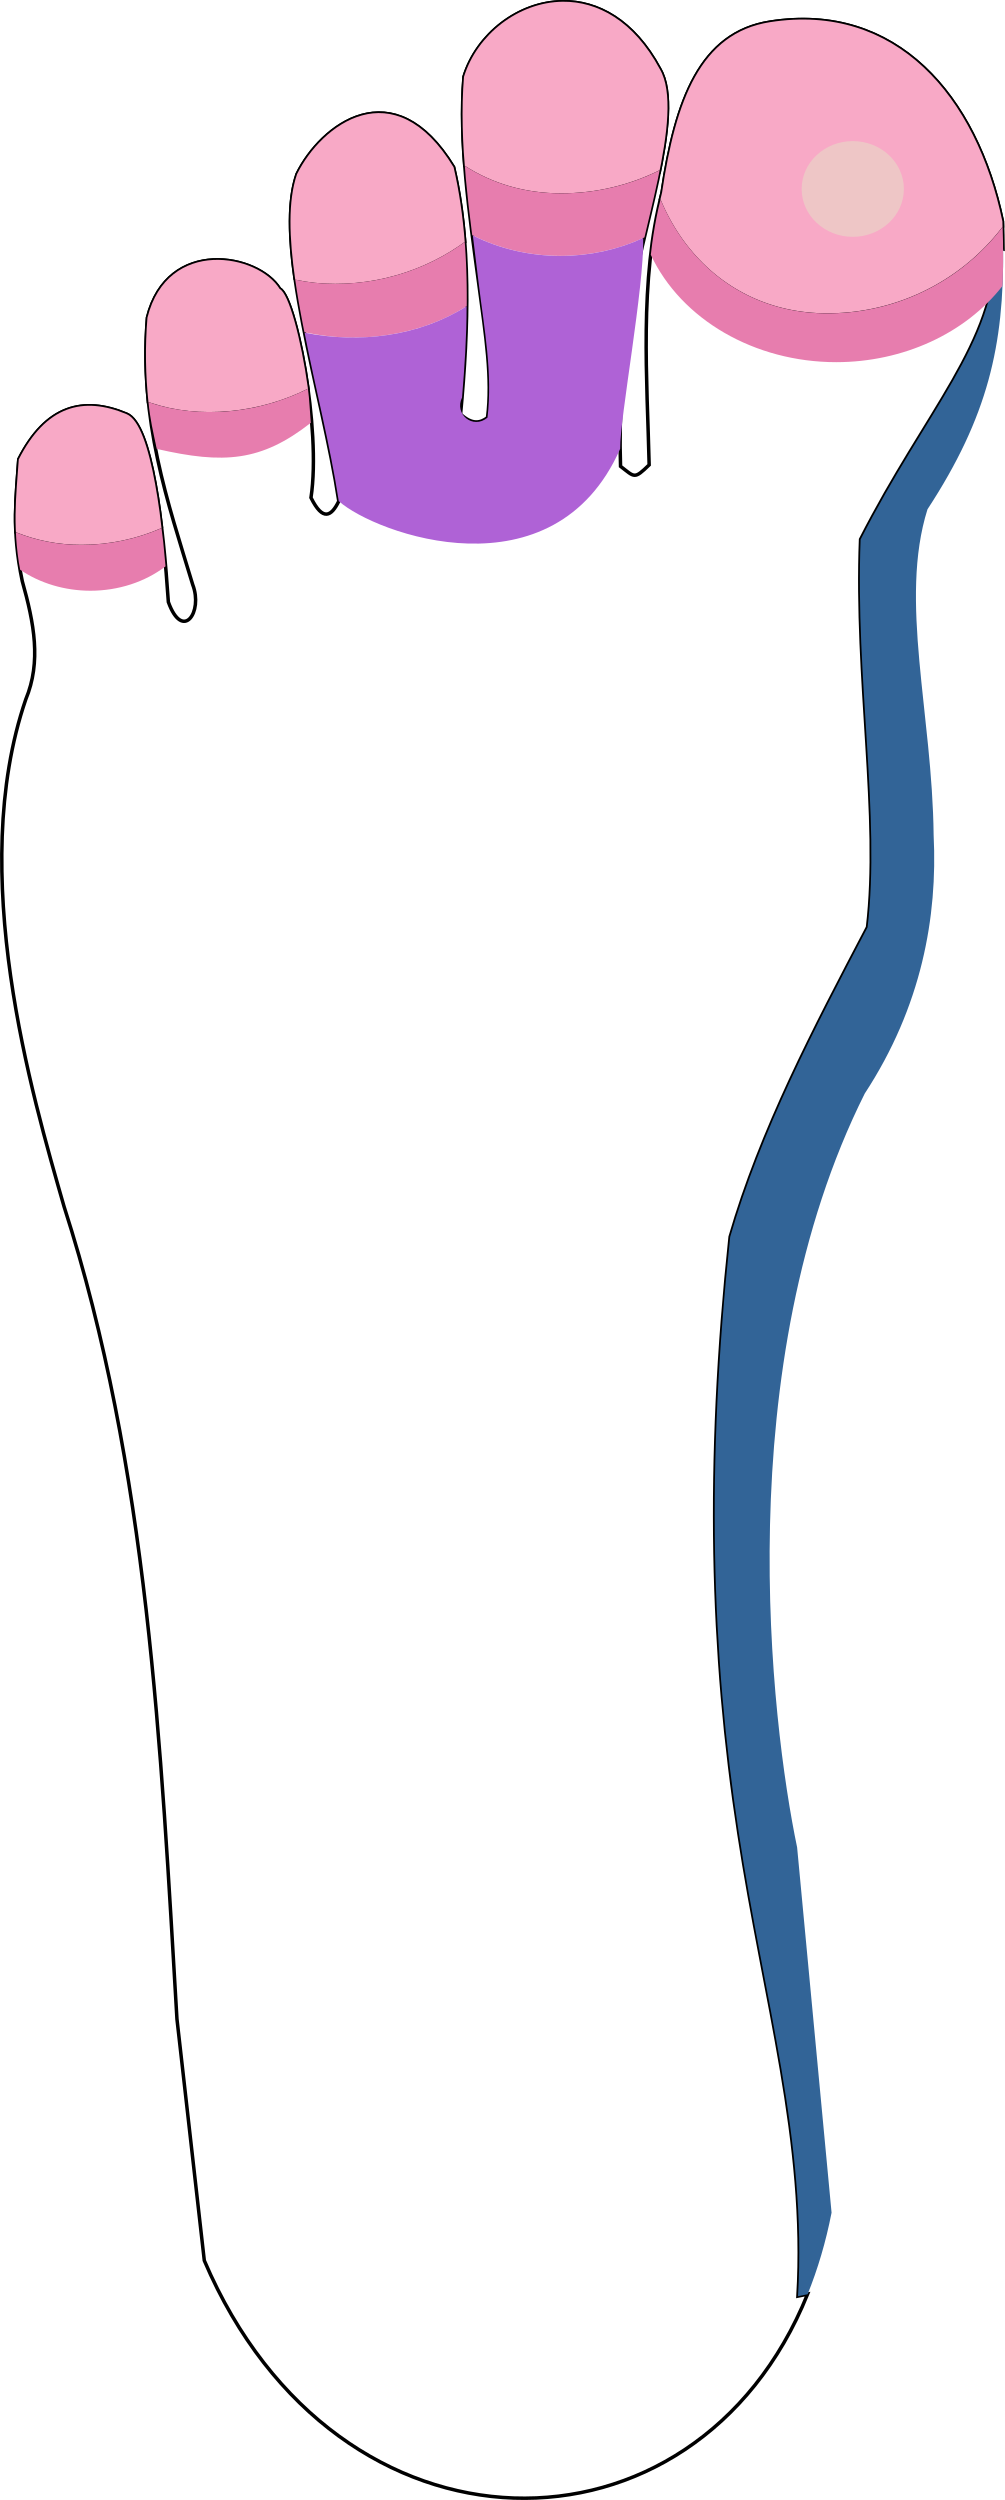
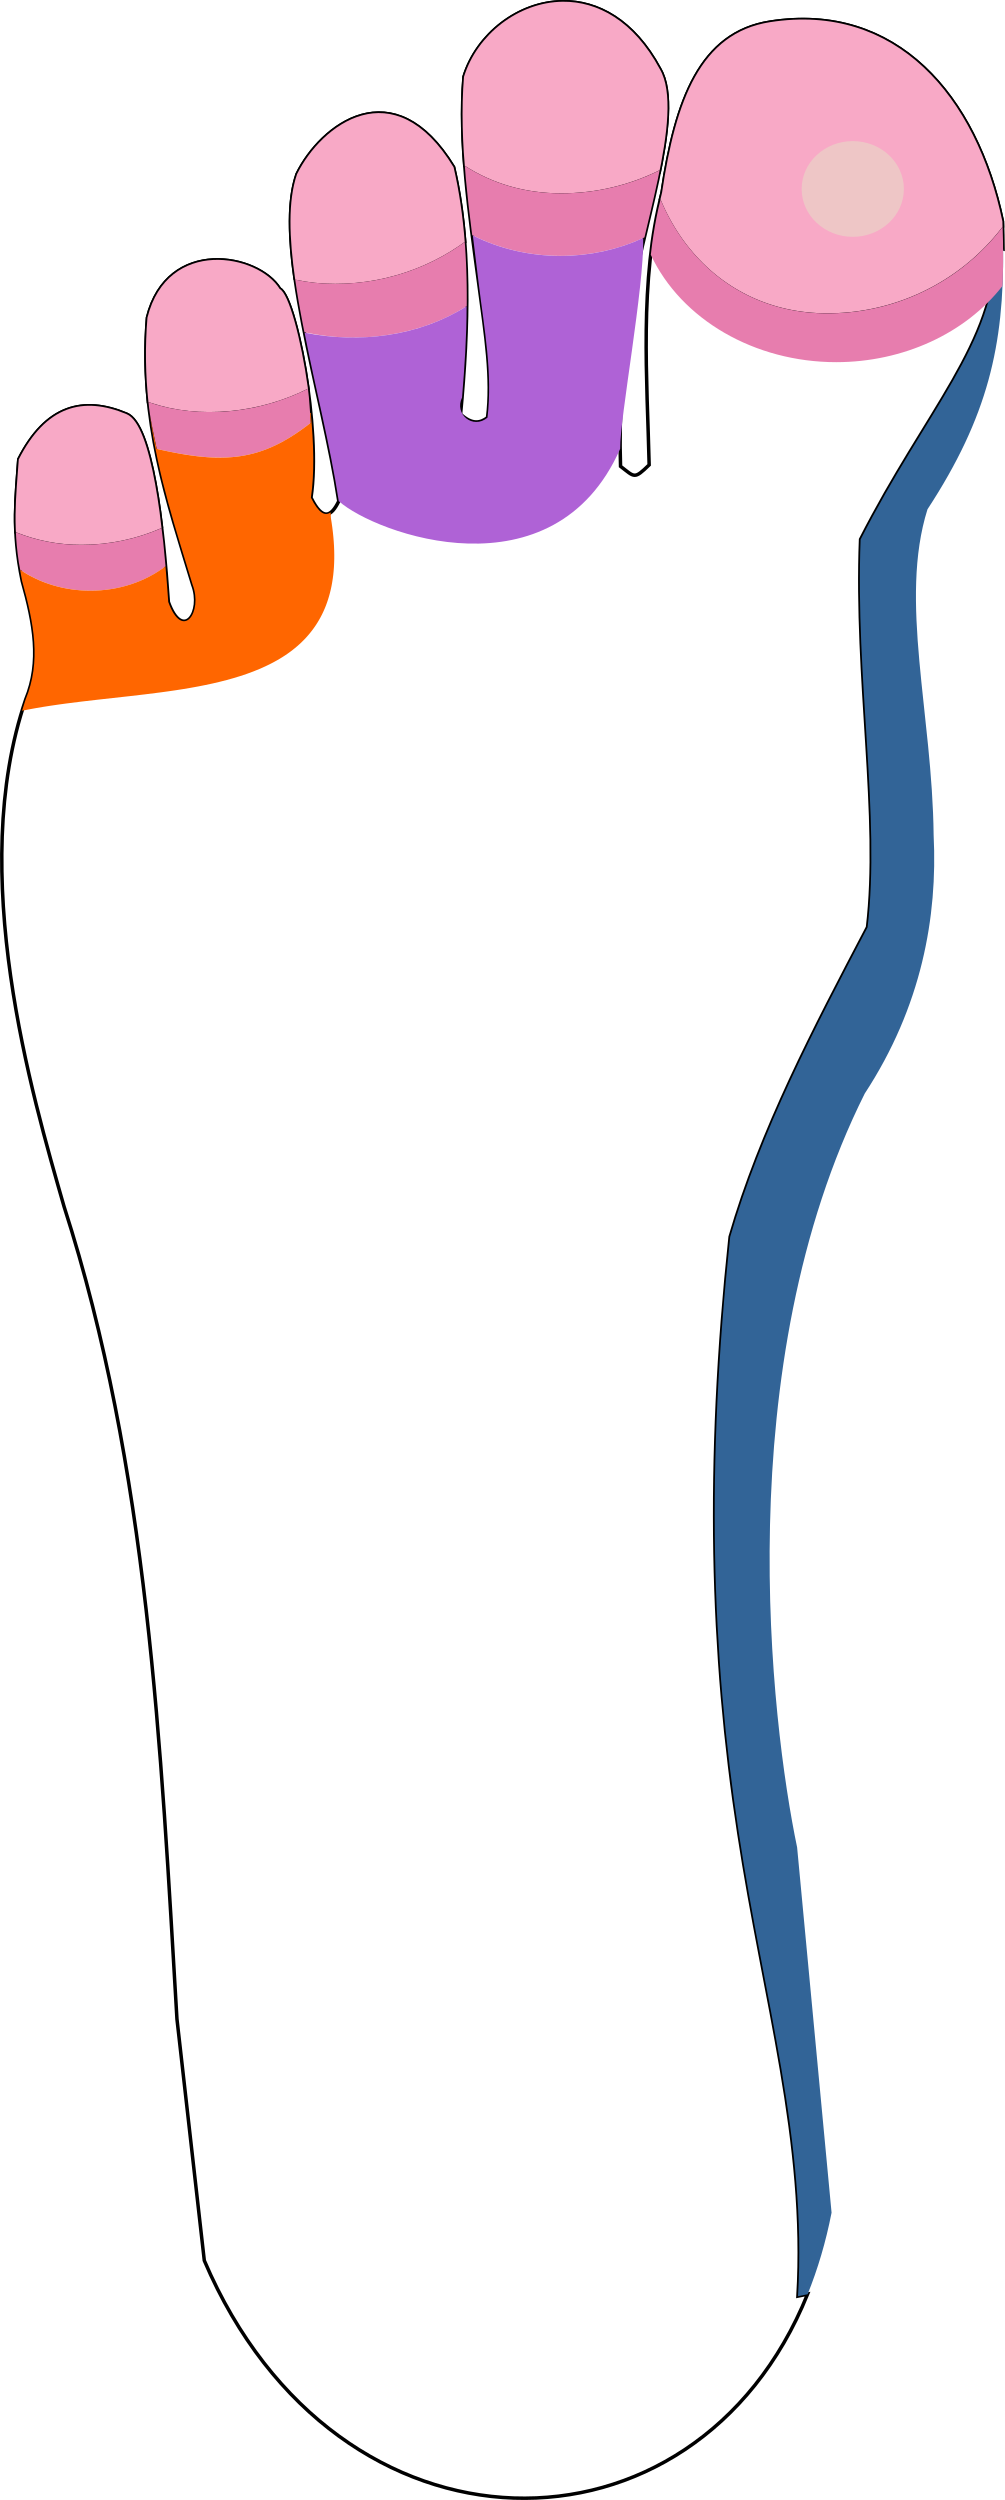
<svg xmlns="http://www.w3.org/2000/svg" width="76.06mm" height="189.229mm" viewBox="0 0 76.06 189.229" version="1.1" id="svg305">
  <defs id="defs302" />
  <g id="layer1" transform="translate(17.8945,-55.14384)">
    <path id="path454" style="fill:none;fill-rule:evenodd;stroke:#000000;stroke-width:0.265;stroke-dasharray:none;paint-order:stroke fill markers;stop-color:#000000" d="m 24.706,55.276 c -3.353,0.034 -6.482,2.482 -7.476,5.679 -0.405,4.954 0.387,10.29 1.119,15.712 0.522,3.866 1.037,7.141 0.658,10.091 -0.54,0.402 -1.152,0.554 -2.041,-0.263 0.636,-6.729 0.777,-13.102 -0.527,-18.694 -4.531,-7.446 -10.028,-3.179 -11.848,0.527 -1.839,5.354 1.916,16.5 3.159,24.75 -0.558,1.141 -1.2,1.562 -2.106,-0.263 0.795,-5.219 -1.18,-15.222 -2.37,-15.798 -1.602,-2.627 -8.47,-3.95 -10.005,2.172 -0.644,7.807 1.527,13.925 3.423,20.208 0.801,2.082 -0.758,4.315 -1.843,1.316 -0.382,-5.73 -1.246,-13.43 -3.159,-14.218 -3.29,-1.379 -6.1,-0.634 -8.162,3.423 -0.181,2.758 -0.561,5.285 0.263,9.215 0.894,3.186 1.453,6.09 0.264,8.952 -4.491,13.153 0.472,29.903 2.896,38.375 6.383,19.838 7.331,40.978 8.548,61.507 l 2.07,18.281 c 10.047,23.545 37.187,23.546 45.664,2.542 l -0.727,0.148 c 0.022,-0.369 0.039,-0.737 0.053,-1.103 0.014,-0.366 0.025,-0.731 0.032,-1.096 0.014,-0.728 0.014,-1.452 10e-4,-2.173 -0.013,-0.721 -0.039,-1.438 -0.076,-2.153 -0.037,-0.715 -0.086,-1.427 -0.145,-2.137 -0.059,-0.711 -0.129,-1.419 -0.207,-2.128 -0.078,-0.708 -0.165,-1.416 -0.26,-2.123 -0.095,-0.707 -0.198,-1.415 -0.306,-2.123 -0.109,-0.708 -0.224,-1.418 -0.345,-2.129 -0.12,-0.711 -0.246,-1.424 -0.376,-2.139 -0.129,-0.716 -0.263,-1.434 -0.398,-2.155 -0.272,-1.443 -0.554,-2.901 -0.836,-4.38 -0.282,-1.479 -0.564,-2.978 -0.837,-4.506 -0.136,-0.764 -0.27,-1.535 -0.399,-2.314 -0.13,-0.779 -0.256,-1.565 -0.377,-2.361 -0.131,-0.851 -0.255,-1.704 -0.373,-2.561 -0.118,-0.856 -0.228,-1.715 -0.332,-2.578 -0.104,-0.863 -0.201,-1.729 -0.291,-2.6 -0.09,-0.871 -0.173,-1.745 -0.249,-2.625 -0.076,-0.88 -0.145,-1.764 -0.206,-2.654 -0.061,-0.89 -0.115,-1.785 -0.162,-2.687 -0.047,-0.901 -0.086,-1.808 -0.118,-2.722 -0.032,-0.914 -0.056,-1.834 -0.073,-2.762 -0.017,-0.928 -0.025,-1.863 -0.026,-2.806 -10e-4,-0.943 0.005,-1.894 0.02,-2.853 0.015,-0.959 0.037,-1.926 0.068,-2.903 0.031,-0.977 0.069,-1.963 0.116,-2.958 0.047,-0.995 0.103,-2 0.166,-3.016 0.064,-1.015 0.135,-2.041 0.216,-3.078 0.081,-1.037 0.17,-2.084 0.267,-3.143 0.098,-1.059 0.204,-2.13 0.319,-3.212 0.145,-0.502 0.298,-1.003 0.456,-1.503 0.158,-0.5 0.323,-0.999 0.493,-1.496 0.17,-0.497 0.347,-0.994 0.529,-1.489 0.182,-0.495 0.369,-0.989 0.561,-1.483 0.192,-0.493 0.39,-0.985 0.591,-1.476 0.202,-0.491 0.408,-0.981 0.618,-1.471 0.21,-0.489 0.425,-0.978 0.643,-1.466 0.218,-0.488 0.441,-0.975 0.666,-1.461 0.451,-0.973 0.916,-1.943 1.39,-2.911 0.474,-0.968 0.959,-1.935 1.45,-2.9 0.491,-0.965 0.989,-1.928 1.491,-2.891 0.502,-0.963 1.007,-1.925 1.512,-2.887 0.062,-0.524 0.112,-1.056 0.152,-1.595 0.04,-0.539 0.071,-1.087 0.092,-1.641 0.021,-0.554 0.034,-1.116 0.039,-1.684 0.005,-0.568 0.003,-1.143 -0.006,-1.723 -0.009,-0.581 -0.024,-1.167 -0.044,-1.76 -0.02,-0.593 -0.045,-1.191 -0.074,-1.795 -0.057,-1.207 -0.129,-2.434 -0.206,-3.678 -0.077,-1.244 -0.158,-2.505 -0.234,-3.779 -0.075,-1.274 -0.145,-2.56 -0.199,-3.856 -0.027,-0.648 -0.05,-1.298 -0.067,-1.949 -0.018,-0.652 -0.029,-1.305 -0.035,-1.96 -0.006,-0.655 -0.005,-1.31 0.004,-1.967 0.009,-0.657 0.025,-1.314 0.051,-1.971 0.313,-0.612 0.626,-1.206 0.939,-1.782 0.313,-0.577 0.625,-1.137 0.935,-1.682 0.311,-0.545 0.619,-1.074 0.925,-1.59 0.306,-0.516 0.608,-1.019 0.906,-1.509 0.596,-0.982 1.175,-1.916 1.725,-2.817 0.275,-0.451 0.543,-0.893 0.803,-1.329 0.26,-0.436 0.512,-0.865 0.753,-1.289 0.242,-0.424 0.474,-0.844 0.695,-1.26 0.221,-0.416 0.431,-0.829 0.629,-1.241 0.198,-0.411 0.384,-0.821 0.556,-1.231 0.086,-0.205 0.169,-0.411 0.248,-0.616 0.079,-0.205 0.154,-0.411 0.226,-0.618 0.072,-0.206 0.14,-0.413 0.204,-0.62 0.064,-0.207 0.125,-0.416 0.181,-0.625 0.056,-0.209 0.109,-0.419 0.157,-0.63 0.048,-0.211 0.092,-0.424 0.131,-0.637 0.04,-0.214 0.075,-0.428 0.105,-0.645 0.031,-0.216 0.056,-0.434 0.077,-0.654 0.021,-0.22 0.038,-0.441 0.05,-0.665 0.012,-0.224 0.019,-0.449 0.021,-0.677 l 0.517,0.135 c -0.006,-0.68 -0.02,-1.37 -0.047,-2.086 -1.98,-9.492 -8.069,-16.578 -17.594,-15.08 -5.248,0.825 -7.12,5.884 -8.165,12.89 -1.75,6.64 -1.125,14.245 -0.981,20.623 -1.146,1.111 -1.082,0.94 -2.166,0.106 -0.144,-4.037 0.19,-8.074 0.79,-12.111 0.504,-5.004 4.174,-14.581 2.172,-17.97 -1.982,-3.678 -4.726,-5.113 -7.334,-5.087 z" />
    <path id="path311" style="fill:#326497;fill-rule:evenodd;stroke:none;stroke-width:0.265;stroke-dasharray:none;paint-order:stroke fill markers;stop-color:#000000;fill-opacity:1" d="m 58.031,73.993 -0.517,-0.135 c -0.002,0.228 -0.009,0.453 -0.021,0.677 -0.012,0.224 -0.028,0.445 -0.05,0.665 -0.021,0.22 -0.047,0.438 -0.077,0.654 -0.03,0.216 -0.066,0.431 -0.105,0.645 -0.04,0.214 -0.083,0.426 -0.131,0.637 -0.048,0.211 -0.1,0.421 -0.157,0.63 -0.056,0.209 -0.117,0.417 -0.181,0.625 -0.064,0.207 -0.132,0.414 -0.204,0.62 -0.072,0.206 -0.147,0.412 -0.226,0.618 -0.079,0.205 -0.162,0.411 -0.248,0.616 -0.172,0.41 -0.358,0.82 -0.556,1.231 -0.198,0.411 -0.408,0.825 -0.629,1.241 -0.221,0.416 -0.453,0.836 -0.695,1.26 -0.242,0.424 -0.494,0.853 -0.753,1.289 -0.26,0.436 -0.528,0.878 -0.803,1.329 -0.55,0.901 -1.129,1.836 -1.725,2.817 -0.298,0.491 -0.601,0.993 -0.906,1.509 -0.306,0.516 -0.614,1.045 -0.925,1.59 -0.311,0.545 -0.622,1.105 -0.935,1.682 -0.313,0.577 -0.626,1.17 -0.939,1.782 -0.026,0.657 -0.042,1.315 -0.051,1.971 -0.009,0.657 -0.009,1.312 -0.004,1.967 0.006,0.655 0.018,1.308 0.035,1.96 0.018,0.652 0.04,1.302 0.067,1.949 0.054,1.295 0.123,2.582 0.199,3.856 0.075,1.274 0.157,2.535 0.234,3.779 0.077,1.244 0.149,2.471 0.206,3.678 0.029,0.603 0.054,1.202 0.074,1.795 0.02,0.593 0.035,1.179 0.044,1.76 0.009,0.581 0.011,1.155 0.006,1.723 -0.005,0.568 -0.018,1.129 -0.039,1.684 -0.021,0.554 -0.052,1.101 -0.092,1.641 -0.04,0.539 -0.091,1.072 -0.152,1.595 -0.505,0.962 -1.01,1.924 -1.512,2.887 -0.502,0.963 -1,1.926 -1.491,2.891 -0.491,0.965 -0.976,1.931 -1.45,2.9 -0.474,0.968 -0.939,1.938 -1.39,2.911 -0.225,0.486 -0.448,0.974 -0.666,1.461 -0.218,0.488 -0.433,0.977 -0.643,1.466 -0.21,0.489 -0.416,0.98 -0.618,1.471 -0.202,0.491 -0.399,0.983 -0.591,1.476 -0.192,0.493 -0.379,0.987 -0.561,1.483 -0.182,0.495 -0.358,0.991 -0.529,1.489 -0.17,0.497 -0.335,0.996 -0.493,1.496 -0.158,0.5 -0.311,1.001 -0.456,1.503 -0.115,1.083 -0.221,2.153 -0.319,3.212 -0.098,1.059 -0.187,2.106 -0.267,3.143 -0.081,1.037 -0.152,2.062 -0.216,3.078 -0.064,1.015 -0.119,2.02 -0.166,3.016 -0.047,0.995 -0.086,1.981 -0.116,2.958 -0.031,0.977 -0.053,1.944 -0.068,2.903 -0.015,0.959 -0.021,1.91 -0.02,2.853 0.001,0.943 0.01,1.878 0.026,2.806 0.017,0.928 0.041,1.848 0.073,2.762 0.032,0.914 0.071,1.821 0.118,2.722 0.047,0.901 0.101,1.797 0.162,2.687 0.061,0.89 0.13,1.774 0.206,2.654 0.076,0.88 0.159,1.754 0.249,2.625 0.09,0.871 0.188,1.737 0.291,2.6 0.104,0.863 0.215,1.721 0.332,2.578 0.118,0.856 0.242,1.71 0.373,2.561 0.121,0.795 0.247,1.582 0.377,2.361 0.13,0.779 0.263,1.55 0.399,2.314 0.272,1.528 0.554,3.028 0.837,4.506 0.282,1.479 0.564,2.936 0.836,4.38 0.136,0.722 0.269,1.44 0.398,2.155 0.129,0.716 0.255,1.428 0.376,2.139 0.12,0.711 0.236,1.42 0.345,2.129 0.109,0.708 0.212,1.416 0.306,2.123 0.095,0.707 0.182,1.415 0.26,2.123 0.078,0.708 0.148,1.417 0.207,2.128 0.059,0.711 0.107,1.423 0.145,2.137 0.037,0.715 0.064,1.432 0.076,2.153 0.013,0.721 0.013,1.445 -0.001,2.173 -0.007,0.364 -0.017,0.729 -0.032,1.096 -0.014,0.366 -0.032,0.734 -0.053,1.103 l 0.727,-0.148 c 0.763,-1.889 1.377,-3.945 1.812,-6.172 l -2.607,-27.648 c -1.993,-9.565 -5.188,-36.461 5.12,-57.064 4.31,-6.585 5.519,-13.382 5.213,-19.549 -0.096,-9.172 -2.632,-17.775 -0.466,-24.669 4.597,-7.036 5.794,-12.45 5.726,-19.698 z" />
    <g id="g5602" style="display:inline" transform="translate(-79.13922,-72.01087)">
      <path id="path960" style="font-variation-settings:normal;opacity:1;vector-effect:none;fill:#f8a9c6;fill-opacity:1;fill-rule:evenodd;stroke:#000000;stroke-width:0.265;stroke-linecap:butt;stroke-linejoin:miter;stroke-miterlimit:4;stroke-dasharray:none;stroke-dashoffset:0;stroke-opacity:1;-inkscape-stroke:none;paint-order:stroke fill markers;stop-color:#000000;stop-opacity:1" d="m 73.471,167.128 c -0.049,-0.406 -0.093,-0.817 -0.148,-1.213 -0.103,-0.745 -0.217,-1.468 -0.343,-2.153 -0.063,-0.342 -0.128,-0.675 -0.197,-0.996 -0.069,-0.321 -0.141,-0.63 -0.217,-0.926 -0.075,-0.295 -0.154,-0.576 -0.236,-0.841 -0.082,-0.265 -0.167,-0.514 -0.256,-0.745 -0.089,-0.231 -0.182,-0.443 -0.278,-0.635 -0.096,-0.192 -0.196,-0.363 -0.3,-0.512 -0.052,-0.074 -0.105,-0.143 -0.159,-0.206 -0.054,-0.063 -0.109,-0.119 -0.164,-0.17 -0.056,-0.051 -0.113,-0.095 -0.171,-0.133 -0.058,-0.038 -0.116,-0.069 -0.176,-0.094 -0.206,-0.086 -0.41,-0.164 -0.611,-0.234 -0.202,-0.069 -0.402,-0.13 -0.599,-0.181 -0.198,-0.052 -0.394,-0.095 -0.588,-0.129 -0.194,-0.034 -0.385,-0.059 -0.575,-0.074 -0.19,-0.015 -0.377,-0.021 -0.562,-0.017 -0.185,0.004 -0.369,0.018 -0.549,0.041 -0.181,0.024 -0.359,0.058 -0.535,0.102 -0.176,0.044 -0.35,0.099 -0.521,0.164 -0.171,0.065 -0.34,0.141 -0.507,0.227 -0.167,0.087 -0.331,0.184 -0.492,0.293 -0.162,0.109 -0.321,0.229 -0.477,0.36 -0.156,0.131 -0.311,0.274 -0.462,0.429 -0.151,0.155 -0.3,0.321 -0.445,0.5 -0.146,0.179 -0.289,0.369 -0.429,0.572 -0.14,0.203 -0.278,0.419 -0.412,0.646 -0.135,0.228 -0.266,0.468 -0.395,0.722 -0.045,0.689 -0.103,1.364 -0.151,2.051 -0.024,0.343 -0.045,0.689 -0.062,1.041 -0.017,0.352 -0.028,0.71 -0.032,1.077 -0.004,0.367 6.98e-4,0.743 0.015,1.131 0.003,0.07 0.011,0.146 0.014,0.217 1.519,0.613 3.18,0.952 4.953,0.952 2.137,0 4.188,-0.45 6.07,-1.269 z" />
      <path id="path5536" style="font-variation-settings:normal;display:inline;opacity:1;vector-effect:none;fill:#f8a9c6;fill-opacity:1;fill-rule:evenodd;stroke:#000000;stroke-width:0.265;stroke-linecap:butt;stroke-linejoin:miter;stroke-miterlimit:4;stroke-dasharray:none;stroke-dashoffset:0;stroke-opacity:1;-inkscape-stroke:none;paint-order:stroke fill markers;stop-color:#000000;stop-opacity:1" d="m 72.479,157.58 c 0.057,0.02 0.113,0.043 0.171,0.062 0.227,0.076 0.456,0.146 0.689,0.21 0.233,0.064 0.469,0.122 0.709,0.174 0.24,0.052 0.482,0.098 0.728,0.137 0.246,0.04 0.494,0.073 0.746,0.099 0.252,0.027 0.507,0.046 0.765,0.06 0.258,0.013 0.518,0.021 0.782,0.021 0.264,0 0.527,-0.006 0.788,-0.019 0.262,-0.012 0.522,-0.03 0.781,-0.055 0.259,-0.024 0.517,-0.055 0.774,-0.091 0.256,-0.036 0.511,-0.078 0.765,-0.126 0.253,-0.048 0.505,-0.102 0.755,-0.161 0.25,-0.059 0.498,-0.124 0.744,-0.194 0.246,-0.07 0.49,-0.146 0.732,-0.227 0.242,-0.081 0.481,-0.168 0.719,-0.26 0.237,-0.092 0.472,-0.19 0.705,-0.292 0.232,-0.103 0.463,-0.211 0.69,-0.324 0.011,-0.005 0.022,-0.012 0.033,-0.017 -0.53,-3.826 -1.464,-7.223 -2.143,-7.551 -1.602,-2.627 -8.47,-3.95 -10.005,2.172 -0.186,2.253 -0.136,4.365 0.072,6.381 z" />
      <path id="path5506" style="font-variation-settings:normal;display:inline;opacity:1;vector-effect:none;fill:#f8a9c6;fill-opacity:1;fill-rule:evenodd;stroke:#000000;stroke-width:0.265;stroke-linecap:butt;stroke-linejoin:miter;stroke-miterlimit:4;stroke-dasharray:none;stroke-dashoffset:0;stroke-opacity:1;-inkscape-stroke:none;paint-order:stroke fill markers;stop-color:#000000;stop-opacity:1" d="m 83.589,148.321 c 0.004,8e-4 0.007,0.002 0.011,0.003 0.24,0.052 0.482,0.098 0.728,0.137 0.246,0.04 0.495,0.073 0.747,0.099 0.252,0.027 0.506,0.047 0.764,0.06 0.258,0.013 0.519,0.02 0.782,0.02 0.264,0 0.526,-0.006 0.788,-0.019 0.262,-0.012 0.522,-0.03 0.781,-0.055 0.259,-0.024 0.517,-0.055 0.774,-0.091 0.256,-0.036 0.511,-0.078 0.765,-0.126 0.253,-0.048 0.505,-0.101 0.755,-0.16 0.25,-0.059 0.498,-0.124 0.744,-0.195 0.246,-0.07 0.49,-0.146 0.732,-0.227 0.242,-0.081 0.482,-0.168 0.719,-0.26 0.237,-0.092 0.472,-0.189 0.705,-0.292 0.232,-0.103 0.462,-0.21 0.689,-0.323 0.227,-0.113 0.452,-0.231 0.673,-0.354 0.222,-0.123 0.441,-0.251 0.656,-0.384 0.216,-0.133 0.428,-0.271 0.637,-0.414 0.129,-0.088 0.254,-0.181 0.381,-0.272 -0.152,-1.957 -0.421,-3.848 -0.843,-5.656 -4.531,-7.446 -10.028,-3.179 -11.848,0.527 -0.688,2.002 -0.593,4.815 -0.14,7.983 z" />
      <path id="path5452" style="font-variation-settings:normal;opacity:1;vector-effect:none;fill:#f8a9c6;fill-opacity:1;fill-rule:evenodd;stroke:#000000;stroke-width:0.265;stroke-linecap:butt;stroke-linejoin:miter;stroke-miterlimit:4;stroke-dasharray:none;stroke-dashoffset:0;stroke-opacity:1;-inkscape-stroke:none;paint-order:stroke fill markers;stop-color:#000000;stop-opacity:1" d="m 111.175,140.04 c 0.038,-0.189 0.079,-0.38 0.114,-0.566 0.079,-0.422 0.151,-0.837 0.214,-1.244 0.063,-0.407 0.117,-0.806 0.16,-1.194 0.043,-0.388 0.073,-0.764 0.091,-1.128 0.018,-0.363 0.022,-0.713 0.01,-1.046 -0.006,-0.167 -0.016,-0.329 -0.029,-0.487 -0.014,-0.158 -0.032,-0.312 -0.055,-0.461 -0.022,-0.149 -0.049,-0.293 -0.081,-0.433 -0.032,-0.139 -0.068,-0.273 -0.11,-0.402 -0.042,-0.129 -0.088,-0.252 -0.14,-0.37 -0.052,-0.118 -0.109,-0.229 -0.172,-0.335 -0.124,-0.23 -0.251,-0.451 -0.38,-0.664 -0.13,-0.213 -0.262,-0.417 -0.397,-0.612 -0.135,-0.196 -0.272,-0.383 -0.412,-0.562 -0.14,-0.179 -0.282,-0.35 -0.426,-0.513 -0.144,-0.163 -0.291,-0.318 -0.439,-0.465 -0.148,-0.147 -0.298,-0.286 -0.45,-0.418 -0.152,-0.132 -0.305,-0.256 -0.46,-0.372 -0.155,-0.117 -0.311,-0.226 -0.469,-0.328 -0.157,-0.102 -0.316,-0.197 -0.476,-0.284 -0.16,-0.088 -0.32,-0.168 -0.482,-0.242 -0.161,-0.074 -0.324,-0.14 -0.487,-0.201 -0.163,-0.06 -0.326,-0.114 -0.49,-0.161 -0.164,-0.047 -0.328,-0.088 -0.492,-0.122 -0.164,-0.034 -0.328,-0.063 -0.492,-0.085 -0.164,-0.022 -0.329,-0.038 -0.492,-0.048 -0.164,-0.01 -0.327,-0.014 -0.49,-0.012 h -5.2e-4 c -0.21,0.002 -0.418,0.013 -0.626,0.034 -0.207,0.021 -0.413,0.05 -0.618,0.088 -0.204,0.038 -0.407,0.085 -0.607,0.14 -0.2,0.055 -0.398,0.119 -0.593,0.19 -0.195,0.071 -0.387,0.15 -0.576,0.236 -0.189,0.086 -0.375,0.18 -0.558,0.281 -0.182,0.101 -0.361,0.208 -0.535,0.322 -0.174,0.114 -0.345,0.235 -0.511,0.362 -0.166,0.127 -0.327,0.261 -0.483,0.399 -0.156,0.139 -0.307,0.283 -0.452,0.434 -0.145,0.15 -0.285,0.306 -0.419,0.466 -0.134,0.16 -0.262,0.326 -0.383,0.496 -0.121,0.17 -0.237,0.344 -0.345,0.523 -0.108,0.179 -0.209,0.361 -0.302,0.548 -0.094,0.186 -0.18,0.377 -0.258,0.571 -0.078,0.194 -0.149,0.39 -0.211,0.59 -0.051,0.619 -0.083,1.245 -0.098,1.875 -0.016,0.631 -0.015,1.267 -5.1e-4,1.907 0.014,0.641 0.043,1.286 0.082,1.936 0.021,0.339 0.052,0.682 0.078,1.023 2.053,1.321 4.515,2.082 7.293,2.082 2.636,0 5.181,-0.62 7.453,-1.75 z" />
      <path id="path302" style="display:inline;fill:#f8a9c6;fill-opacity:1;fill-rule:evenodd;stroke:#000000;stroke-width:0.265;stroke-dasharray:none;paint-order:stroke fill markers;stop-color:#000000" d="m 111.24,142.243 c 0.023,0.056 0.046,0.112 0.07,0.168 0.048,0.111 0.096,0.222 0.146,0.331 0.05,0.11 0.101,0.218 0.153,0.326 0.052,0.108 0.106,0.215 0.16,0.321 0.054,0.106 0.11,0.212 0.167,0.317 0.057,0.105 0.115,0.208 0.174,0.311 0.059,0.103 0.119,0.205 0.18,0.306 0.061,0.101 0.123,0.201 0.187,0.301 0.063,0.099 0.128,0.198 0.193,0.296 0.066,0.098 0.132,0.194 0.2,0.29 0.068,0.096 0.136,0.19 0.206,0.284 0.07,0.094 0.141,0.187 0.213,0.279 0.072,0.092 0.145,0.183 0.219,0.272 0.074,0.09 0.149,0.178 0.225,0.266 0.076,0.088 0.153,0.175 0.231,0.26 0.078,0.086 0.158,0.17 0.238,0.254 0.08,0.084 0.161,0.166 0.243,0.248 0.082,0.081 0.165,0.162 0.25,0.241 0.084,0.079 0.169,0.157 0.255,0.234 0.086,0.077 0.173,0.152 0.261,0.227 0.088,0.075 0.177,0.148 0.267,0.221 0.09,0.072 0.181,0.143 0.273,0.213 0.092,0.07 0.185,0.139 0.279,0.206 0.094,0.067 0.189,0.133 0.284,0.198 0.096,0.065 0.192,0.129 0.289,0.191 0.098,0.062 0.196,0.124 0.296,0.183 0.099,0.06 0.2,0.119 0.301,0.176 0.101,0.057 0.203,0.113 0.306,0.168 0.103,0.055 0.207,0.108 0.312,0.16 0.105,0.052 0.21,0.103 0.317,0.152 0.106,0.049 0.214,0.097 0.322,0.144 0.108,0.046 0.217,0.091 0.327,0.135 0.11,0.044 0.221,0.086 0.332,0.127 0.112,0.041 0.224,0.08 0.337,0.118 0.113,0.038 0.227,0.074 0.342,0.11 0.115,0.035 0.231,0.069 0.347,0.101 0.117,0.032 0.234,0.062 0.352,0.091 0.118,0.029 0.237,0.057 0.357,0.083 0.12,0.026 0.24,0.051 0.362,0.073 0.121,0.023 0.243,0.044 0.366,0.064 0.123,0.02 0.247,0.038 0.371,0.055 0.124,0.017 0.249,0.032 0.375,0.045 0.126,0.013 0.253,0.025 0.38,0.035 0.127,0.01 0.256,0.019 0.384,0.025 0.129,0.007 0.258,0.012 0.389,0.015 0.13,0.003 0.261,0.005 0.393,0.005 0.132,0 0.264,-0.002 0.395,-0.005 0.131,-0.003 0.262,-0.008 0.393,-0.014 0.131,-0.006 0.261,-0.014 0.391,-0.023 0.13,-0.009 0.26,-0.019 0.39,-0.032 0.13,-0.012 0.259,-0.026 0.388,-0.041 0.129,-0.015 0.257,-0.032 0.386,-0.05 0.128,-0.018 0.256,-0.038 0.383,-0.059 0.127,-0.021 0.255,-0.043 0.381,-0.067 0.127,-0.024 0.253,-0.049 0.379,-0.076 0.126,-0.027 0.251,-0.055 0.376,-0.085 0.125,-0.03 0.25,-0.061 0.374,-0.093 0.124,-0.032 0.247,-0.066 0.371,-0.101 0.123,-0.035 0.245,-0.072 0.367,-0.11 0.122,-0.038 0.244,-0.078 0.365,-0.118 0.121,-0.041 0.241,-0.083 0.361,-0.126 0.12,-0.043 0.239,-0.088 0.358,-0.134 0.119,-0.046 0.237,-0.093 0.354,-0.142 0.117,-0.049 0.234,-0.099 0.35,-0.15 0.116,-0.051 0.232,-0.104 0.347,-0.158 0.115,-0.054 0.23,-0.109 0.343,-0.166 0.114,-0.057 0.226,-0.114 0.338,-0.173 0.112,-0.059 0.224,-0.119 0.335,-0.181 0.111,-0.061 0.221,-0.125 0.33,-0.189 0.109,-0.064 0.218,-0.129 0.326,-0.196 0.108,-0.067 0.215,-0.134 0.321,-0.203 0.106,-0.069 0.212,-0.139 0.317,-0.21 0.105,-0.071 0.209,-0.144 0.312,-0.218 0.103,-0.074 0.205,-0.149 0.306,-0.225 0.101,-0.076 0.202,-0.153 0.301,-0.232 0.1,-0.078 0.198,-0.158 0.296,-0.239 0.098,-0.081 0.194,-0.163 0.29,-0.245 0.096,-0.083 0.191,-0.167 0.285,-0.252 0.094,-0.085 0.187,-0.172 0.279,-0.259 0.092,-0.087 0.183,-0.176 0.273,-0.266 0.09,-0.09 0.18,-0.18 0.268,-0.272 0.088,-0.092 0.175,-0.185 0.261,-0.279 0.086,-0.094 0.171,-0.189 0.255,-0.285 0.084,-0.096 0.167,-0.193 0.249,-0.291 0.082,-0.098 0.163,-0.198 0.242,-0.298 0.074,-0.093 0.148,-0.188 0.22,-0.283 -0.004,-0.139 -0.004,-0.27 -0.009,-0.41 -1.98,-9.492 -8.069,-16.578 -17.594,-15.08 -5.248,0.825 -7.12,5.884 -8.165,12.89 -0.045,0.171 -0.082,0.345 -0.124,0.517 z" />
    </g>
    <ellipse style="display:inline;fill:#eec6c6;fill-opacity:1;fill-rule:evenodd;stroke-width:0.265" id="path352" cx="87.113" cy="119.72" rx="3.869" ry="3.623" transform="translate(-40.45945,-50.27296)" />
    <g id="g5811" style="display:inline" transform="translate(-79.13922,-72.01126)">
      <path id="path1301" style="font-variation-settings:normal;display:inline;opacity:1;vector-effect:none;fill:#e77dae;fill-opacity:1;fill-rule:evenodd;stroke-width:0.265;stroke-linecap:butt;stroke-linejoin:miter;stroke-miterlimit:4;stroke-dasharray:none;stroke-dashoffset:0;stroke-opacity:1;-inkscape-stroke:none;stop-color:#000000;stop-opacity:1" d="m 84.769,159.16 c -0.067,-0.77 -0.108,-1.817 -0.216,-2.581 -3.188,1.589 -6.911,2.179 -10.415,1.468 -0.56,-0.12 -1.116,-0.267 -1.655,-0.465 0.128,1.35 0.351,2.225 0.627,3.552 5.075,1.163 7.904,0.966 11.659,-1.974 z" />
      <path id="path1174" style="font-variation-settings:normal;vector-effect:none;fill:#e77dae;fill-opacity:1;fill-rule:evenodd;stroke-width:0.265;stroke-linecap:butt;stroke-linejoin:miter;stroke-miterlimit:4;stroke-dasharray:none;stroke-dashoffset:0;stroke-opacity:1;-inkscape-stroke:none;stop-color:#000000" d="m 96.572,150.328 c 0.001,-0.138 0.003,-0.277 0.003,-0.415 6.57e-4,-0.198 1.16e-4,-0.395 -0.001,-0.592 -0.001,-0.197 -0.003,-0.393 -0.006,-0.589 -0.003,-0.196 -0.007,-0.391 -0.012,-0.586 -0.005,-0.195 -0.011,-0.389 -0.018,-0.582 -0.007,-0.194 -0.015,-0.386 -0.024,-0.579 -0.009,-0.192 -0.019,-0.384 -0.03,-0.576 -0.011,-0.191 -0.023,-0.382 -0.037,-0.572 -0.009,-0.124 -0.018,-0.247 -0.028,-0.37 -0.126,0.091 -0.252,0.184 -0.381,0.272 -0.209,0.143 -0.422,0.281 -0.637,0.414 -0.216,0.133 -0.435,0.261 -0.656,0.384 -0.222,0.123 -0.446,0.242 -0.673,0.354 -0.227,0.113 -0.457,0.221 -0.689,0.323 -0.232,0.103 -0.467,0.2 -0.705,0.292 -0.237,0.092 -0.477,0.179 -0.719,0.26 -0.242,0.081 -0.486,0.157 -0.732,0.227 -0.246,0.07 -0.494,0.136 -0.744,0.195 -0.25,0.059 -0.502,0.112 -0.755,0.16 -0.253,0.048 -0.508,0.09 -0.765,0.126 -0.256,0.036 -0.514,0.067 -0.774,0.091 -0.259,0.024 -0.52,0.043 -0.781,0.055 -0.262,0.013 -0.524,0.019 -0.788,0.019 -0.264,0 -0.525,-0.007 -0.782,-0.02 -0.258,-0.013 -0.512,-0.034 -0.764,-0.06 -0.252,-0.027 -0.501,-0.06 -0.747,-0.099 -0.246,-0.04 -0.488,-0.086 -0.728,-0.137 -0.004,-0.001 -0.007,-0.002 -0.011,-0.003 0.001,0.009 0.002,0.017 0.004,0.025 0.038,0.265 0.079,0.532 0.121,0.802 0.043,0.27 0.088,0.541 0.135,0.815 0.047,0.274 0.096,0.549 0.147,0.827 0.051,0.277 0.103,0.556 0.157,0.837 0.043,0.224 0.088,0.449 0.133,0.674 a 13.033,9.413 0 0 0 3.656,0.412 13.033,9.413 0 0 0 8.63,-2.384 z" />
      <path id="path1112" style="font-variation-settings:normal;vector-effect:none;fill:#e77dae;fill-opacity:1;fill-rule:evenodd;stroke-width:0.265;stroke-linecap:butt;stroke-linejoin:miter;stroke-miterlimit:4;stroke-dasharray:none;stroke-dashoffset:0;stroke-opacity:1;-inkscape-stroke:none;stop-color:#000000" d="m 110.022,145.128 c 0.139,-0.587 0.278,-1.173 0.42,-1.776 0.204,-0.865 0.407,-1.738 0.589,-2.599 0.051,-0.24 0.096,-0.475 0.143,-0.713 -2.272,1.13 -4.817,1.749 -7.452,1.749 -2.778,0 -5.24,-0.76 -7.293,-2.082 0.024,0.313 0.043,0.624 0.072,0.938 0.06,0.658 0.128,1.319 0.203,1.983 0.075,0.664 0.156,1.332 0.242,2.002 0.014,0.108 0.029,0.217 0.043,0.325 a 13.231,11.388 0 0 0 6.685,1.569 13.231,11.388 0 0 0 6.348,-1.397 z" />
      <path id="path1003" style="font-variation-settings:normal;vector-effect:none;fill:#e77dae;fill-opacity:1;fill-rule:evenodd;stroke-width:0.265;stroke-linecap:butt;stroke-linejoin:miter;stroke-miterlimit:4;stroke-dasharray:none;stroke-dashoffset:0;stroke-opacity:1;-inkscape-stroke:none;stop-color:#000000" d="m 137.123,148.791 c 0.006,-0.143 0.017,-0.283 0.022,-0.427 0.016,-0.47 0.026,-0.947 0.029,-1.432 0.003,-0.485 -3.1e-4,-0.978 -0.009,-1.48 -0.008,-0.452 -0.022,-0.915 -0.039,-1.382 0.002,0.085 0.003,0.171 0.006,0.258 -0.072,0.095 -0.146,0.19 -0.22,0.283 -0.08,0.1 -0.16,0.2 -0.242,0.298 -0.082,0.098 -0.165,0.195 -0.249,0.291 -0.084,0.096 -0.169,0.191 -0.255,0.285 -0.086,0.094 -0.173,0.187 -0.261,0.279 -0.088,0.092 -0.177,0.182 -0.268,0.272 -0.09,0.09 -0.181,0.178 -0.273,0.266 -0.092,0.087 -0.185,0.174 -0.279,0.259 -0.094,0.085 -0.189,0.169 -0.285,0.252 -0.096,0.083 -0.193,0.165 -0.29,0.245 -0.098,0.081 -0.197,0.16 -0.296,0.239 -0.1,0.078 -0.2,0.155 -0.301,0.232 -0.101,0.076 -0.203,0.151 -0.306,0.225 -0.103,0.074 -0.207,0.146 -0.312,0.218 -0.105,0.071 -0.211,0.141 -0.317,0.21 -0.106,0.069 -0.213,0.137 -0.321,0.203 -0.108,0.067 -0.216,0.132 -0.326,0.196 -0.109,0.064 -0.219,0.127 -0.33,0.189 -0.111,0.062 -0.223,0.122 -0.335,0.181 -0.112,0.059 -0.225,0.117 -0.338,0.173 -0.114,0.057 -0.228,0.112 -0.343,0.166 -0.115,0.054 -0.231,0.106 -0.347,0.158 -0.116,0.051 -0.233,0.102 -0.35,0.15 -0.117,0.049 -0.236,0.096 -0.354,0.142 -0.119,0.046 -0.238,0.09 -0.358,0.134 -0.12,0.043 -0.24,0.085 -0.361,0.126 -0.121,0.041 -0.243,0.08 -0.365,0.118 -0.122,0.038 -0.244,0.074 -0.367,0.11 -0.123,0.035 -0.246,0.069 -0.371,0.101 -0.124,0.032 -0.249,0.063 -0.374,0.093 -0.125,0.03 -0.25,0.058 -0.376,0.085 -0.126,0.027 -0.252,0.052 -0.379,0.076 -0.127,0.024 -0.254,0.046 -0.381,0.067 -0.127,0.021 -0.255,0.041 -0.383,0.059 -0.128,0.018 -0.257,0.035 -0.386,0.05 -0.129,0.015 -0.259,0.029 -0.388,0.041 -0.13,0.012 -0.259,0.022 -0.39,0.032 -0.13,0.009 -0.26,0.017 -0.391,0.023 -0.131,0.006 -0.262,0.011 -0.393,0.014 -0.131,0.003 -0.263,0.005 -0.395,0.005 -0.132,0 -0.263,-0.002 -0.393,-0.005 -0.13,-0.003 -0.26,-0.008 -0.389,-0.015 -0.129,-0.007 -0.257,-0.015 -0.384,-0.025 -0.127,-0.01 -0.254,-0.021 -0.38,-0.035 -0.126,-0.013 -0.251,-0.028 -0.375,-0.045 -0.124,-0.017 -0.248,-0.035 -0.371,-0.055 -0.123,-0.02 -0.245,-0.041 -0.366,-0.064 -0.121,-0.023 -0.242,-0.047 -0.362,-0.073 -0.12,-0.026 -0.239,-0.054 -0.357,-0.083 -0.118,-0.029 -0.235,-0.059 -0.352,-0.091 -0.117,-0.032 -0.232,-0.066 -0.347,-0.101 -0.115,-0.035 -0.229,-0.072 -0.342,-0.11 -0.113,-0.038 -0.226,-0.077 -0.337,-0.118 -0.112,-0.041 -0.222,-0.083 -0.332,-0.127 -0.11,-0.044 -0.219,-0.088 -0.327,-0.135 -0.108,-0.047 -0.216,-0.094 -0.322,-0.144 -0.106,-0.049 -0.212,-0.1 -0.317,-0.152 -0.105,-0.052 -0.209,-0.105 -0.312,-0.16 -0.103,-0.055 -0.205,-0.111 -0.306,-0.168 -0.101,-0.057 -0.201,-0.116 -0.301,-0.176 -0.099,-0.06 -0.198,-0.121 -0.296,-0.183 -0.098,-0.062 -0.194,-0.126 -0.289,-0.191 -0.096,-0.065 -0.19,-0.131 -0.284,-0.198 -0.094,-0.067 -0.187,-0.136 -0.279,-0.206 -0.092,-0.07 -0.183,-0.141 -0.273,-0.213 -0.09,-0.072 -0.179,-0.146 -0.267,-0.221 -0.088,-0.075 -0.175,-0.15 -0.261,-0.227 -0.086,-0.077 -0.171,-0.155 -0.255,-0.234 -0.084,-0.079 -0.167,-0.159 -0.25,-0.241 -0.082,-0.081 -0.163,-0.164 -0.243,-0.248 -0.08,-0.084 -0.16,-0.168 -0.238,-0.254 -0.078,-0.086 -0.155,-0.173 -0.231,-0.26 -0.076,-0.088 -0.151,-0.176 -0.225,-0.266 -0.074,-0.09 -0.147,-0.181 -0.219,-0.272 -0.072,-0.092 -0.143,-0.185 -0.213,-0.279 -0.07,-0.094 -0.138,-0.189 -0.206,-0.284 -0.068,-0.096 -0.134,-0.192 -0.2,-0.29 -0.066,-0.098 -0.13,-0.196 -0.193,-0.296 -0.063,-0.099 -0.125,-0.2 -0.187,-0.301 -0.061,-0.101 -0.121,-0.203 -0.18,-0.306 -0.059,-0.103 -0.117,-0.206 -0.174,-0.311 -0.057,-0.105 -0.112,-0.21 -0.167,-0.317 -0.054,-0.106 -0.108,-0.213 -0.16,-0.321 -0.052,-0.108 -0.103,-0.217 -0.153,-0.326 -0.05,-0.11 -0.099,-0.22 -0.146,-0.331 -0.024,-0.056 -0.046,-0.112 -0.07,-0.168 l 5.2e-4,-5.2e-4 c 0.017,-0.071 0.033,-0.142 0.05,-0.213 -0.08,0.316 -0.158,0.632 -0.228,0.952 -0.091,0.422 -0.175,0.847 -0.25,1.275 -0.075,0.428 -0.143,0.859 -0.203,1.291 -0.041,0.296 -0.074,0.594 -0.109,0.892 a 15.14,12.967 0 0 0 14.034,8.124 15.14,12.967 0 0 0 12.588,-5.773 z" />
      <path id="path1431" style="font-variation-settings:normal;display:inline;vector-effect:none;fill:#e77dae;fill-opacity:1;fill-rule:evenodd;stroke-width:0.265;stroke-linecap:butt;stroke-linejoin:miter;stroke-miterlimit:4;stroke-dasharray:none;stroke-dashoffset:0;stroke-opacity:1;-inkscape-stroke:none;stop-color:#000000" d="m 73.774,170.022 c -0.054,-0.607 -0.108,-1.216 -0.173,-1.826 -0.039,-0.36 -0.087,-0.711 -0.13,-1.068 -1.882,0.819 -3.933,1.269 -6.07,1.269 -1.773,0 -3.434,-0.339 -4.953,-0.952 0.015,0.322 0.033,0.647 0.065,0.989 0.039,0.416 0.091,0.849 0.159,1.299 0.026,0.175 0.067,0.367 0.099,0.548 a 8.393,6.977 0 0 0 5.323,1.588 8.393,6.977 0 0 0 5.68,-1.846 z" />
    </g>
    <path id="path467" style="fill:#af62d6;fill-opacity:1;fill-rule:evenodd;stroke-width:0.265" d="m 35.79,17.823 0.453,3.708 c 0.408,3.34 1.054,6.708 0.657,10.082 -1.109,0.918 -2.538,-0.27 -1.928,-1.521 0.191,-2.3 0.344,-4.606 0.346,-6.914 -3.604,2.287 -8.15,2.841 -12.265,2 0.83,4.258 1.929,8.463 2.59,12.754 2.788,2.488 16.28,7.393 21.297,-3.957 -0.023,-2.365 1.824,-12.21 1.745,-15.961 a 13.231,11.388 0 0 1 -6.256,1.357 13.231,11.388 0 0 1 -6.639,-1.547 z" transform="translate(-17.8945,55.14384)" />
+     <path id="path496" style="display:inline;fill:#ff6600;fill-rule:evenodd;stroke:none;stroke-width:0.265;stroke-dasharray:none;paint-order:stroke fill markers;stop-color:#000000" d="m -16.219,108.94 c 0.16,-0.033 0.32,-0.065 0.482,-0.096 0.184,-0.035 0.37,-0.069 0.557,-0.101 0.187,-0.033 0.375,-0.065 0.564,-0.096 0.189,-0.031 0.38,-0.06 0.571,-0.089 0.191,-0.029 0.383,-0.057 0.576,-0.084 0.193,-0.027 0.387,-0.054 0.581,-0.08 0.389,-0.052 0.781,-0.101 1.175,-0.148 0.394,-0.047 0.79,-0.093 1.188,-0.138 0.794,-0.09 1.593,-0.176 2.389,-0.266 0.398,-0.045 0.795,-0.091 1.19,-0.138 0.395,-0.048 0.789,-0.097 1.18,-0.149 0.196,-0.026 0.39,-0.053 0.584,-0.08 0.194,-0.027 0.387,-0.055 0.58,-0.084 0.192,-0.029 0.384,-0.059 0.575,-0.09 0.191,-0.031 0.38,-0.063 0.568,-0.096 0.188,-0.033 0.376,-0.067 0.562,-0.102 0.186,-0.035 0.371,-0.072 0.554,-0.11 0.184,-0.038 0.366,-0.077 0.546,-0.117 0.181,-0.041 0.36,-0.083 0.537,-0.126 0.178,-0.043 0.354,-0.088 0.528,-0.135 0.174,-0.047 0.347,-0.095 0.518,-0.145 0.171,-0.05 0.34,-0.101 0.507,-0.155 0.167,-0.054 0.332,-0.109 0.496,-0.166 0.163,-0.057 0.324,-0.116 0.483,-0.178 0.159,-0.061 0.316,-0.125 0.47,-0.191 0.155,-0.066 0.307,-0.134 0.457,-0.204 0.15,-0.07 0.297,-0.142 0.442,-0.217 0.072,-0.037 0.144,-0.076 0.215,-0.114 0.071,-0.039 0.142,-0.077 0.212,-0.117 0.07,-0.04 0.139,-0.08 0.208,-0.121 0.069,-0.041 0.136,-0.083 0.204,-0.125 0.067,-0.042 0.134,-0.086 0.2,-0.129 0.066,-0.044 0.131,-0.088 0.195,-0.133 0.064,-0.045 0.128,-0.09 0.191,-0.137 0.063,-0.046 0.126,-0.094 0.187,-0.142 0.062,-0.048 0.122,-0.097 0.182,-0.146 0.06,-0.049 0.119,-0.099 0.178,-0.15 0.059,-0.051 0.116,-0.102 0.173,-0.154 0.057,-0.052 0.113,-0.105 0.168,-0.159 0.055,-0.054 0.11,-0.108 0.164,-0.163 0.054,-0.055 0.107,-0.111 0.159,-0.168 0.052,-0.057 0.103,-0.114 0.153,-0.173 0.05,-0.058 0.1,-0.118 0.149,-0.178 0.049,-0.06 0.097,-0.121 0.144,-0.182 0.047,-0.062 0.093,-0.124 0.138,-0.188 0.045,-0.063 0.09,-0.127 0.133,-0.192 0.043,-0.065 0.086,-0.131 0.128,-0.198 0.042,-0.067 0.082,-0.134 0.122,-0.203 0.04,-0.069 0.079,-0.138 0.117,-0.208 0.038,-0.07 0.075,-0.141 0.111,-0.213 0.036,-0.072 0.071,-0.145 0.105,-0.219 0.034,-0.074 0.067,-0.148 0.099,-0.224 0.032,-0.076 0.063,-0.153 0.094,-0.23 0.03,-0.078 0.059,-0.156 0.087,-0.236 0.028,-0.08 0.055,-0.16 0.081,-0.242 0.026,-0.082 0.051,-0.164 0.075,-0.248 0.024,-0.084 0.047,-0.168 0.069,-0.253 0.022,-0.086 0.043,-0.172 0.063,-0.259 0.02,-0.087 0.039,-0.176 0.056,-0.266 0.018,-0.09 0.034,-0.18 0.049,-0.272 0.015,-0.092 0.03,-0.184 0.043,-0.278 0.013,-0.094 0.026,-0.189 0.037,-0.285 0.011,-0.096 0.02,-0.193 0.029,-0.291 0.009,-0.098 0.016,-0.197 0.023,-0.297 0.006,-0.1 0.011,-0.202 0.015,-0.304 0.004,-0.102 0.007,-0.206 0.009,-0.311 0.002,-0.105 0.002,-0.21 0.001,-0.317 -7.41e-4,-0.107 -0.003,-0.215 -0.006,-0.325 -0.003,-0.109 -0.007,-0.22 -0.013,-0.331 -0.006,-0.112 -0.013,-0.224 -0.021,-0.338 -0.008,-0.114 -0.018,-0.229 -0.028,-0.346 -0.011,-0.116 -0.023,-0.234 -0.036,-0.352 -0.013,-0.119 -0.027,-0.239 -0.043,-0.36 -0.016,-0.121 -0.033,-0.243 -0.051,-0.367 -0.018,-0.124 -0.038,-0.249 -0.059,-0.375 l -0.019,-0.417 c -0.418,0.307 -0.899,0.088 -1.494,-1.111 0.27,-1.774 0.216,-4.099 -0.014,-6.42 -0.018,0.006 -0.035,0.013 -0.053,0.02 0.017,0.259 0.035,0.51 0.054,0.735 -0.117,0.092 -0.234,0.181 -0.349,0.268 -0.116,0.087 -0.231,0.17 -0.345,0.252 -0.114,0.081 -0.228,0.16 -0.341,0.236 -0.113,0.076 -0.225,0.15 -0.336,0.221 -0.112,0.071 -0.223,0.14 -0.333,0.206 -0.111,0.066 -0.221,0.13 -0.331,0.191 -0.11,0.061 -0.22,0.12 -0.329,0.177 -0.109,0.056 -0.219,0.111 -0.328,0.162 -0.109,0.052 -0.218,0.101 -0.327,0.148 -0.109,0.047 -0.218,0.092 -0.327,0.134 -0.109,0.043 -0.218,0.083 -0.327,0.121 -0.109,0.038 -0.219,0.074 -0.328,0.107 -0.11,0.034 -0.219,0.065 -0.329,0.095 -0.11,0.029 -0.221,0.057 -0.332,0.082 -0.111,0.025 -0.223,0.048 -0.335,0.069 -0.112,0.021 -0.224,0.04 -0.337,0.057 -0.113,0.017 -0.227,0.032 -0.342,0.045 -0.115,0.013 -0.23,0.024 -0.346,0.033 -0.116,0.009 -0.233,0.016 -0.351,0.022 -0.118,0.005 -0.237,0.009 -0.357,0.01 -0.12,0.002 -0.241,0.002 -0.363,-5.1e-4 -0.122,-0.002 -0.246,-0.006 -0.37,-0.011 -0.124,-0.006 -0.25,-0.013 -0.377,-0.022 -0.127,-0.009 -0.255,-0.02 -0.385,-0.033 -0.13,-0.012 -0.261,-0.026 -0.393,-0.042 -0.133,-0.016 -0.267,-0.033 -0.403,-0.052 -0.136,-0.019 -0.273,-0.039 -0.412,-0.061 -0.139,-0.022 -0.28,-0.046 -0.422,-0.071 -0.143,-0.025 -0.287,-0.052 -0.434,-0.08 -0.146,-0.028 -0.294,-0.058 -0.444,-0.088 -0.15,-0.031 -0.303,-0.063 -0.457,-0.097 -0.154,-0.034 -0.311,-0.069 -0.469,-0.105 -0.096,-0.462 -0.186,-0.87 -0.267,-1.262 -0.041,-0.196 -0.079,-0.388 -0.116,-0.581 -0.036,-0.193 -0.071,-0.387 -0.102,-0.587 -0.003,-0.001 -0.006,-0.003 -0.009,-0.004 0.606,4.514 1.967,8.576 3.213,12.707 0.801,2.082 -0.758,4.315 -1.843,1.316 -0.058,-0.865 -0.131,-1.778 -0.212,-2.702 a 8.393,6.977 0 0 1 -0.597,0.417 8.393,6.977 0 0 1 -0.641,0.369 8.393,6.977 0 0 1 -0.68,0.318 8.393,6.977 0 0 1 -0.712,0.264 8.393,6.977 0 0 1 -0.739,0.208 8.393,6.977 0 0 1 -0.759,0.15 8.393,6.977 0 0 1 -0.773,0.091 8.393,6.977 0 0 1 -0.779,0.03 8.393,6.977 0 0 1 -0.72,-0.026 8.393,6.977 0 0 1 -0.715,-0.077 8.393,6.977 0 0 1 -0.704,-0.128 8.393,6.977 0 0 1 -0.688,-0.178 8.393,6.977 0 0 1 -0.667,-0.226 8.393,6.977 0 0 1 -0.641,-0.273 8.393,6.977 0 0 1 -0.611,-0.318 8.393,6.977 0 0 1 -0.576,-0.36 c 0.05,0.285 0.093,0.563 0.156,0.864 0.894,3.186 1.453,6.09 0.264,8.952 -0.097,0.283 -0.183,0.569 -0.271,0.855 z" />
  </g>
</svg>
